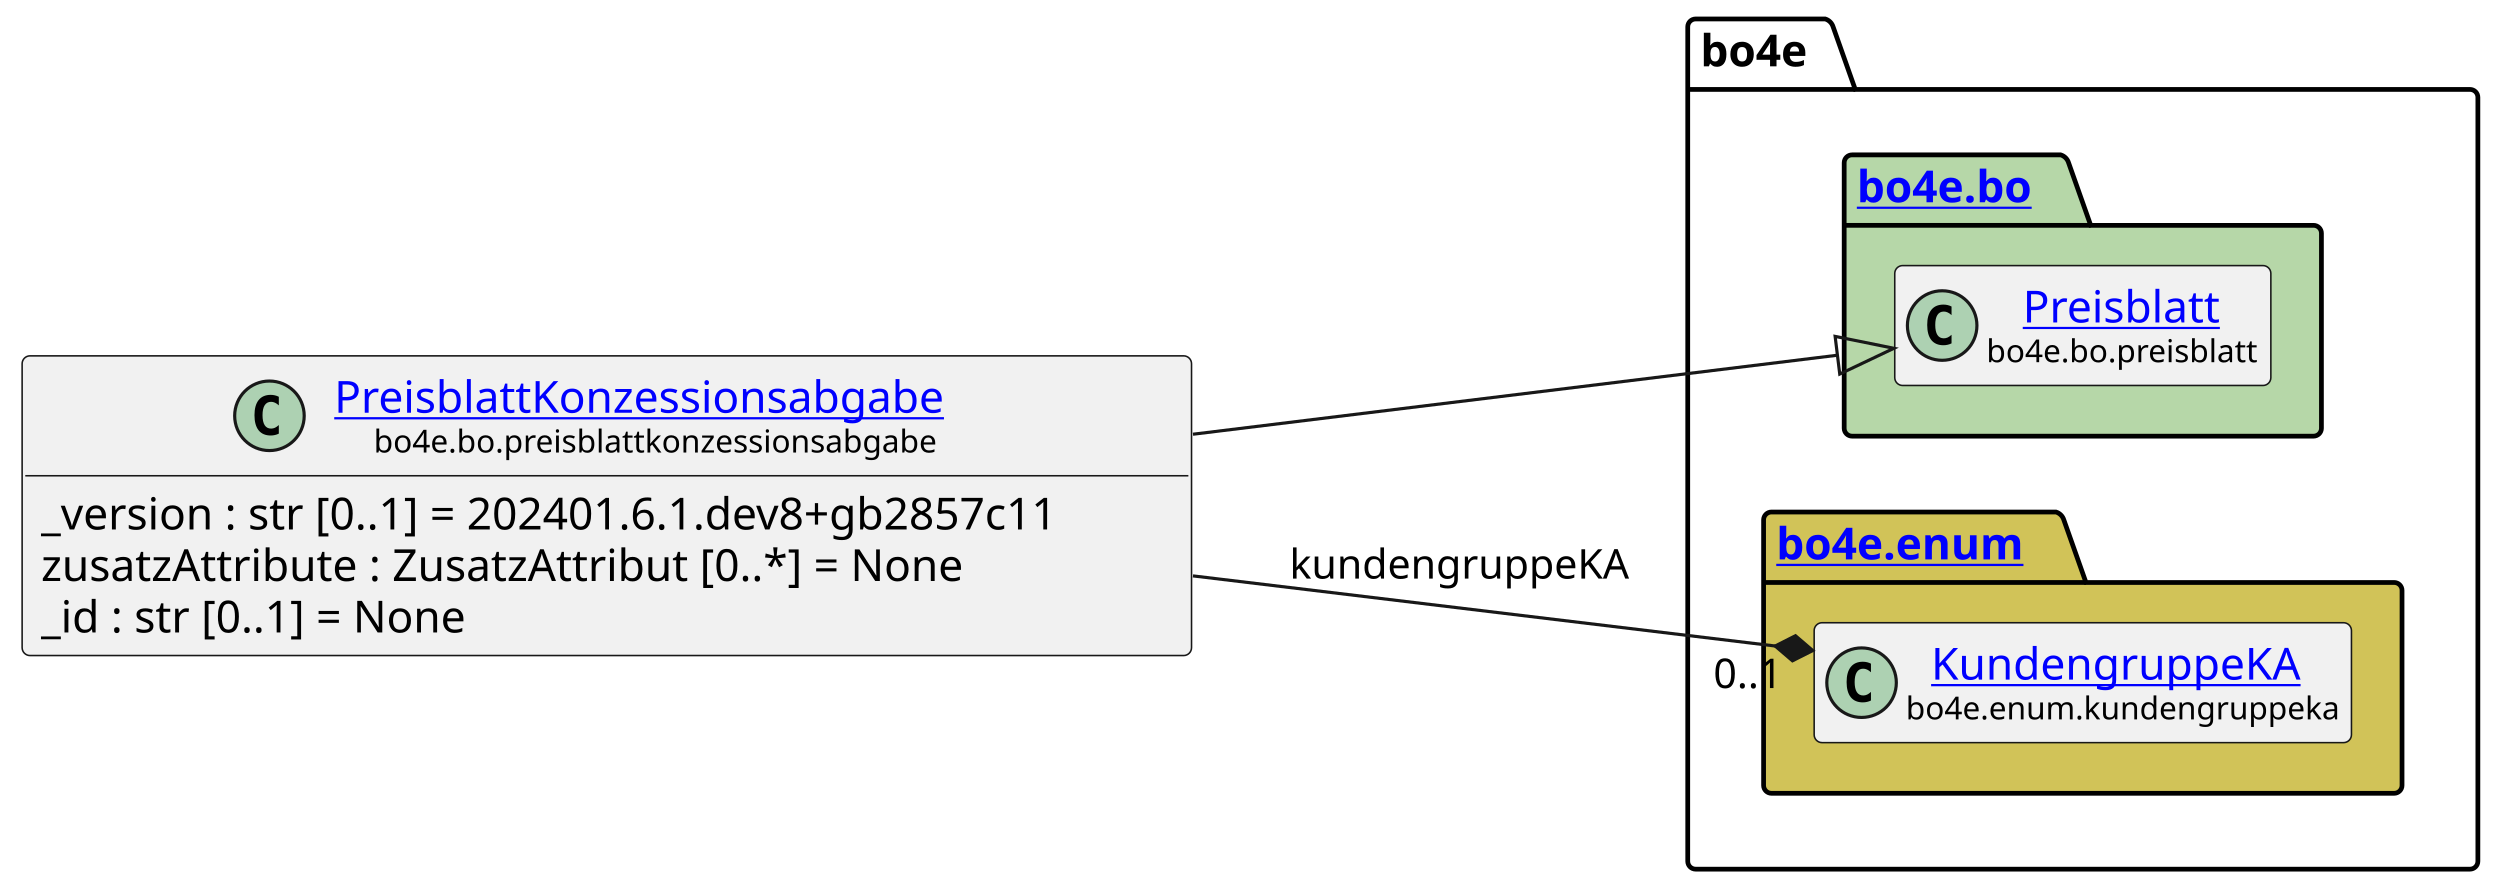
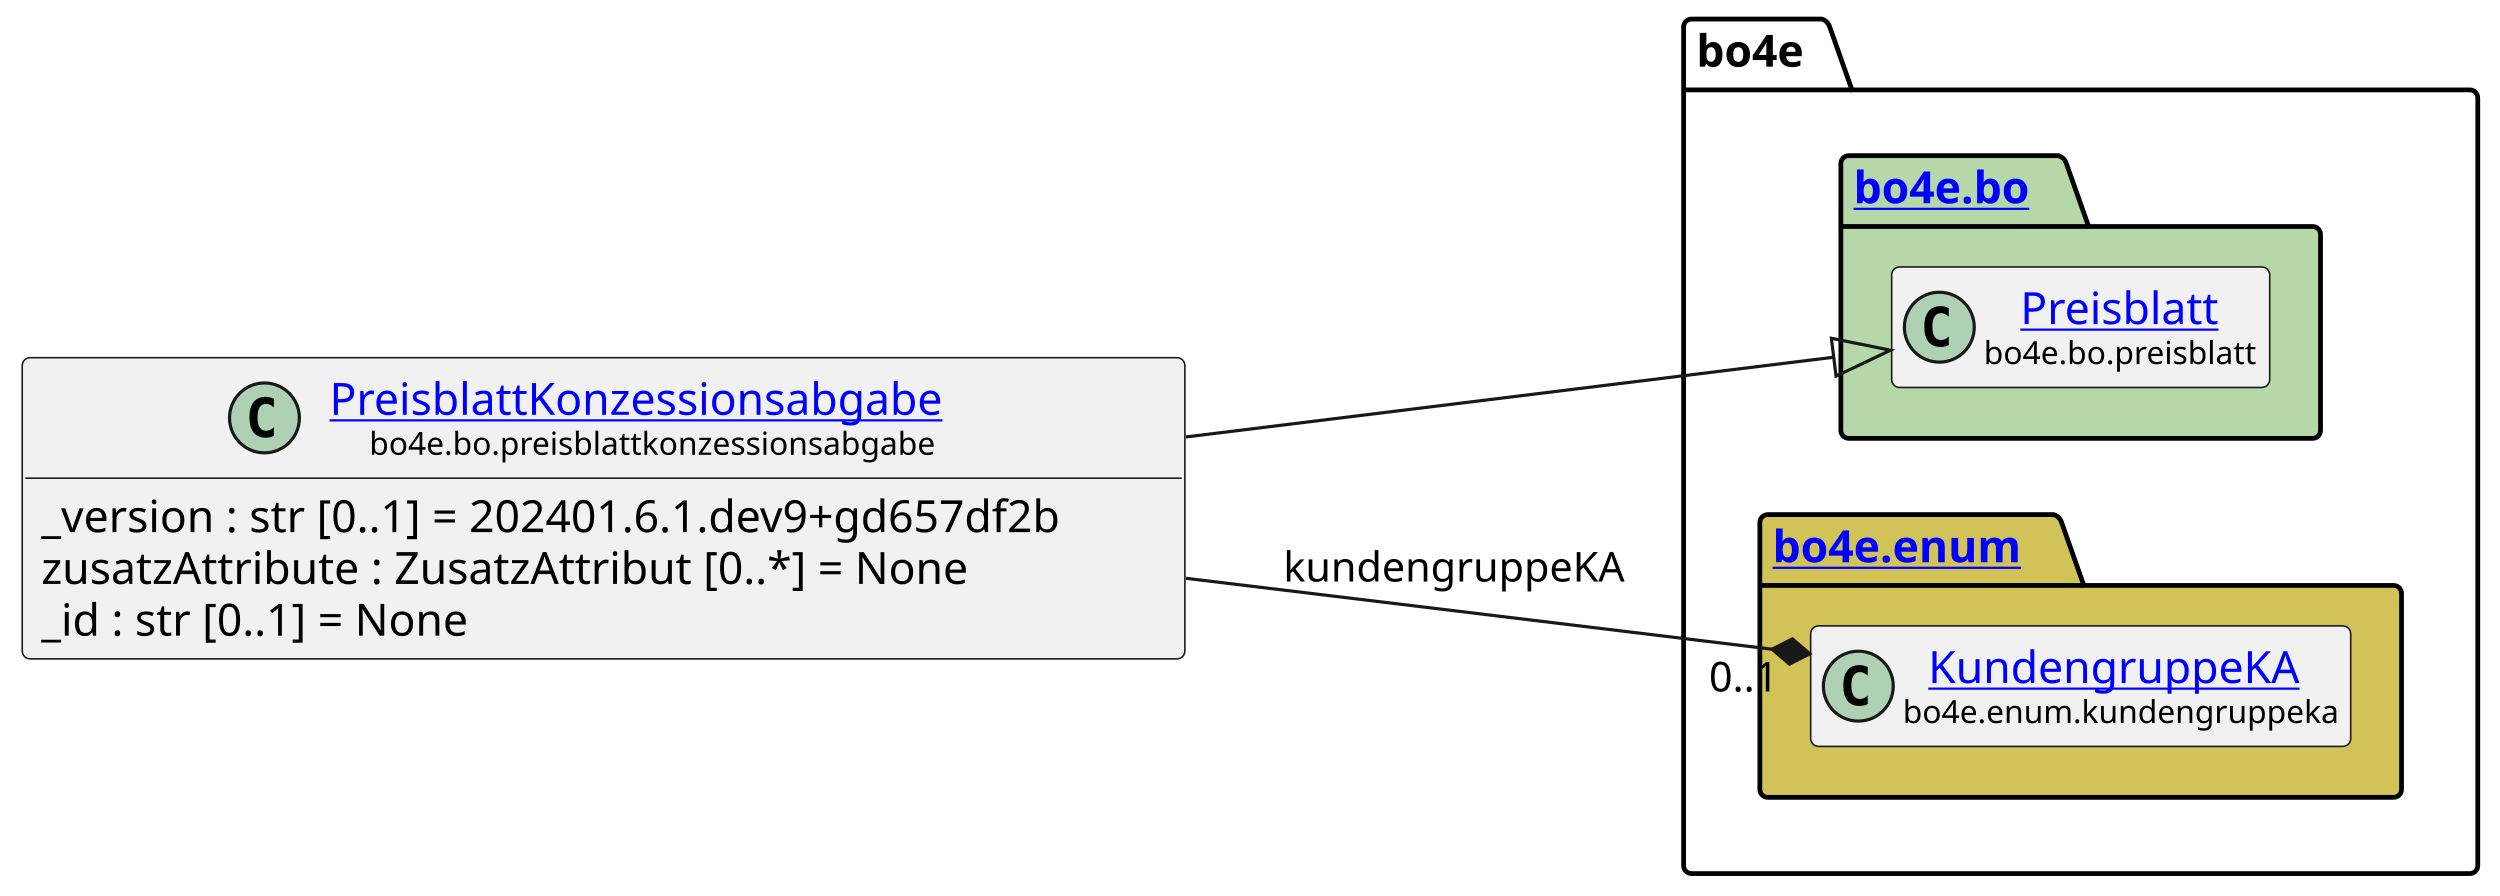
- <svg xmlns="http://www.w3.org/2000/svg" xmlns:xlink="http://www.w3.org/1999/xlink" contentStyleType="text/css" height="282px" preserveAspectRatio="none" style="width:791px;height:282px;background:#FFFFFF;" version="1.1" viewBox="0 0 791 282" width="791px" zoomAndPan="magnify">
+ <svg xmlns="http://www.w3.org/2000/svg" xmlns:xlink="http://www.w3.org/1999/xlink" contentStyleType="text/css" height="282px" preserveAspectRatio="none" style="width:787px;height:282px;background:#FFFFFF;" version="1.1" viewBox="0 0 787 282" width="787px" zoomAndPan="magnify">
  <defs />
  <g>
    <g id="cluster_bo4e">
-       <path d="M536.5,6 L577.5,6 A3.75,3.75 0 0 1 580,8.5 L587,28.297 L781.5,28.297 A2.5,2.5 0 0 1 784,30.797 L784,272.5 A2.5,2.5 0 0 1 781.5,275 L536.5,275 A2.5,2.5 0 0 1 534,272.5 L534,8.5 A2.5,2.5 0 0 1 536.5,6 " fill="none" style="stroke:#000000;stroke-width:1.5;" />
-       <line style="stroke:#000000;stroke-width:1.5;" x1="534" x2="587" y1="28.297" y2="28.297" />
-       <text fill="#000000" font-family="sans-serif" font-size="14" font-weight="bold" lengthAdjust="spacing" textLength="40" x="538" y="20.995">bo4e</text>
+       <path d="M532.5,6 L573.5,6 A3.75,3.75 0 0 1 576,8.5 L583,28.297 L777.5,28.297 A2.5,2.5 0 0 1 780,30.797 L780,272.5 A2.5,2.5 0 0 1 777.5,275 L532.5,275 A2.5,2.5 0 0 1 530,272.5 L530,8.5 A2.5,2.5 0 0 1 532.5,6 " fill="none" style="stroke:#000000;stroke-width:1.5;" />
+       <line style="stroke:#000000;stroke-width:1.5;" x1="530" x2="583" y1="28.297" y2="28.297" />
+       <text fill="#000000" font-family="sans-serif" font-size="14" font-weight="bold" lengthAdjust="spacing" textLength="40" x="534" y="20.995">bo4e</text>
    </g>
    <g id="cluster_bo">
-       <path d="M586,49 L652,49 A3.75,3.75 0 0 1 654.5,51.5 L661.5,71.297 L732,71.297 A2.5,2.5 0 0 1 734.5,73.797 L734.5,135.5 A2.5,2.5 0 0 1 732,138 L586,138 A2.5,2.5 0 0 1 583.5,135.5 L583.5,51.5 A2.5,2.5 0 0 1 586,49 " fill="#B6D7A8" style="stroke:#000000;stroke-width:1.5;" />
-       <line style="stroke:#000000;stroke-width:1.5;" x1="583.5" x2="661.5" y1="71.297" y2="71.297" />
+       <path d="M582,49 L648,49 A3.75,3.75 0 0 1 650.5,51.5 L657.5,71.297 L728,71.297 A2.5,2.5 0 0 1 730.5,73.797 L730.5,135.5 A2.5,2.5 0 0 1 728,138 L582,138 A2.5,2.5 0 0 1 579.5,135.5 L579.5,51.5 A2.5,2.5 0 0 1 582,49 " fill="#B6D7A8" style="stroke:#000000;stroke-width:1.5;" />
+       <line style="stroke:#000000;stroke-width:1.5;" x1="579.5" x2="657.5" y1="71.297" y2="71.297" />
      <a href="https://bo4e.github.io/BO4E-python/latest/api/bo4e.bo.html" target="_top" title="https://bo4e.github.io/BO4E-python/latest/api/bo4e.bo.html" xlink:actuate="onRequest" xlink:href="https://bo4e.github.io/BO4E-python/latest/api/bo4e.bo.html" xlink:show="new" xlink:title="https://bo4e.github.io/BO4E-python/latest/api/bo4e.bo.html" xlink:type="simple">
-         <text fill="#0000FF" font-family="sans-serif" font-size="14" font-weight="bold" lengthAdjust="spacing" text-decoration="underline" textLength="65" x="587.5" y="63.995">bo4e.bo</text>
+         <text fill="#0000FF" font-family="sans-serif" font-size="14" font-weight="bold" lengthAdjust="spacing" text-decoration="underline" textLength="65" x="583.5" y="63.995">bo4e.bo</text>
      </a>
    </g>
    <g id="cluster_enum">
-       <path d="M560.5,162 L650.5,162 A3.75,3.75 0 0 1 653,164.5 L660,184.297 L757.5,184.297 A2.5,2.5 0 0 1 760,186.797 L760,248.5 A2.5,2.5 0 0 1 757.5,251 L560.5,251 A2.5,2.5 0 0 1 558,248.5 L558,164.5 A2.5,2.5 0 0 1 560.5,162 " fill="#D1C358" style="stroke:#000000;stroke-width:1.5;" />
-       <line style="stroke:#000000;stroke-width:1.5;" x1="558" x2="660" y1="184.297" y2="184.297" />
+       <path d="M556.5,162 L646.5,162 A3.75,3.75 0 0 1 649,164.5 L656,184.297 L753.5,184.297 A2.5,2.5 0 0 1 756,186.797 L756,248.5 A2.5,2.5 0 0 1 753.5,251 L556.5,251 A2.5,2.5 0 0 1 554,248.5 L554,164.5 A2.5,2.5 0 0 1 556.5,162 " fill="#D1C358" style="stroke:#000000;stroke-width:1.5;" />
+       <line style="stroke:#000000;stroke-width:1.5;" x1="554" x2="656" y1="184.297" y2="184.297" />
      <a href="https://bo4e.github.io/BO4E-python/latest/api/bo4e.enum.html" target="_top" title="https://bo4e.github.io/BO4E-python/latest/api/bo4e.enum.html" xlink:actuate="onRequest" xlink:href="https://bo4e.github.io/BO4E-python/latest/api/bo4e.enum.html" xlink:show="new" xlink:title="https://bo4e.github.io/BO4E-python/latest/api/bo4e.enum.html" xlink:type="simple">
-         <text fill="#0000FF" font-family="sans-serif" font-size="14" font-weight="bold" lengthAdjust="spacing" text-decoration="underline" textLength="89" x="562" y="176.995">bo4e.enum</text>
+         <text fill="#0000FF" font-family="sans-serif" font-size="14" font-weight="bold" lengthAdjust="spacing" text-decoration="underline" textLength="89" x="558" y="176.995">bo4e.enum</text>
      </a>
    </g>
    <g id="elem_Preisblatt">
-       <rect codeLine="10" fill="#F1F1F1" height="37.938" id="Preisblatt" rx="2.5" ry="2.5" style="stroke:#181818;stroke-width:0.5;" width="119" x="599.5" y="84.03" />
-       <ellipse cx="614.5" cy="102.999" fill="#ADD1B2" rx="11" ry="11" style="stroke:#181818;stroke-width:1.0;" />
-       <path d="M617.469,108.639 Q616.891,108.936 616.25,109.077 Q615.609,109.233 614.906,109.233 Q612.406,109.233 611.078,107.593 Q609.766,105.936 609.766,102.811 Q609.766,99.686 611.078,98.03 Q612.406,96.374 614.906,96.374 Q615.609,96.374 616.25,96.53 Q616.906,96.686 617.469,96.983 L617.469,99.702 Q616.844,99.124 616.25,98.858 Q615.656,98.577 615.031,98.577 Q613.688,98.577 613,99.655 Q612.312,100.718 612.312,102.811 Q612.312,104.905 613,105.983 Q613.688,107.046 615.031,107.046 Q615.656,107.046 616.25,106.78 Q616.844,106.499 617.469,105.921 L617.469,108.639 Z " fill="#000000" />
+       <rect codeLine="10" fill="#F1F1F1" height="37.938" id="Preisblatt" rx="2.5" ry="2.5" style="stroke:#181818;stroke-width:0.5;" width="119" x="595.5" y="84.03" />
+       <ellipse cx="610.5" cy="102.999" fill="#ADD1B2" rx="11" ry="11" style="stroke:#181818;stroke-width:1.0;" />
+       <path d="M613.469,108.639 Q612.891,108.936 612.25,109.077 Q611.609,109.233 610.906,109.233 Q608.406,109.233 607.078,107.593 Q605.766,105.936 605.766,102.811 Q605.766,99.686 607.078,98.03 Q608.406,96.374 610.906,96.374 Q611.609,96.374 612.25,96.53 Q612.906,96.686 613.469,96.983 L613.469,99.702 Q612.844,99.124 612.25,98.858 Q611.656,98.577 611.031,98.577 Q609.688,98.577 609,99.655 Q608.312,100.718 608.312,102.811 Q608.312,104.905 609,105.983 Q609.688,107.046 611.031,107.046 Q611.656,107.046 612.25,106.78 Q612.844,106.499 613.469,105.921 L613.469,108.639 Z " fill="#000000" />
      <a href="https://bo4e.github.io/BO4E-python/latest/api/bo4e.bo.html#bo4e.bo.preisblatt.Preisblatt" target="_top" title="https://bo4e.github.io/BO4E-python/latest/api/bo4e.bo.html#bo4e.bo.preisblatt.Preisblatt" xlink:actuate="onRequest" xlink:href="https://bo4e.github.io/BO4E-python/latest/api/bo4e.bo.html#bo4e.bo.preisblatt.Preisblatt" xlink:show="new" xlink:title="https://bo4e.github.io/BO4E-python/latest/api/bo4e.bo.html#bo4e.bo.preisblatt.Preisblatt" xlink:type="simple">
-         <text fill="#0000FF" font-family="sans-serif" font-size="14" lengthAdjust="spacing" text-decoration="underline" textLength="64" x="640" y="102.025">Preisblatt</text>
+         <text fill="#0000FF" font-family="sans-serif" font-size="14" lengthAdjust="spacing" text-decoration="underline" textLength="64" x="636" y="102.025">Preisblatt</text>
      </a>
-       <text fill="#000000" font-family="sans-serif" font-size="10" lengthAdjust="spacing" textLength="87" x="628.5" y="114.609">bo4e.bo.preisblatt</text>
+       <text fill="#000000" font-family="sans-serif" font-size="10" lengthAdjust="spacing" textLength="87" x="624.5" y="114.609">bo4e.bo.preisblatt</text>
    </g>
    <g id="elem_KundengruppeKA">
-       <rect codeLine="13" fill="#F1F1F1" height="37.938" id="KundengruppeKA" rx="2.5" ry="2.5" style="stroke:#181818;stroke-width:0.5;" width="170" x="574" y="197.03" />
-       <ellipse cx="589" cy="215.999" fill="#ADD1B2" rx="11" ry="11" style="stroke:#181818;stroke-width:1.0;" />
-       <path d="M591.969,221.639 Q591.391,221.936 590.75,222.077 Q590.109,222.233 589.406,222.233 Q586.906,222.233 585.578,220.593 Q584.266,218.936 584.266,215.811 Q584.266,212.686 585.578,211.03 Q586.906,209.374 589.406,209.374 Q590.109,209.374 590.75,209.53 Q591.406,209.686 591.969,209.983 L591.969,212.702 Q591.344,212.124 590.75,211.858 Q590.156,211.577 589.531,211.577 Q588.188,211.577 587.5,212.655 Q586.812,213.718 586.812,215.811 Q586.812,217.905 587.5,218.983 Q588.188,220.046 589.531,220.046 Q590.156,220.046 590.75,219.78 Q591.344,219.499 591.969,218.921 L591.969,221.639 Z " fill="#000000" />
+       <rect codeLine="13" fill="#F1F1F1" height="37.938" id="KundengruppeKA" rx="2.5" ry="2.5" style="stroke:#181818;stroke-width:0.5;" width="170" x="570" y="197.03" />
+       <ellipse cx="585" cy="215.999" fill="#ADD1B2" rx="11" ry="11" style="stroke:#181818;stroke-width:1.0;" />
+       <path d="M587.969,221.639 Q587.391,221.936 586.75,222.077 Q586.109,222.233 585.406,222.233 Q582.906,222.233 581.578,220.593 Q580.266,218.936 580.266,215.811 Q580.266,212.686 581.578,211.03 Q582.906,209.374 585.406,209.374 Q586.109,209.374 586.75,209.53 Q587.406,209.686 587.969,209.983 L587.969,212.702 Q587.344,212.124 586.75,211.858 Q586.156,211.577 585.531,211.577 Q584.188,211.577 583.5,212.655 Q582.812,213.718 582.812,215.811 Q582.812,217.905 583.5,218.983 Q584.188,220.046 585.531,220.046 Q586.156,220.046 586.75,219.78 Q587.344,219.499 587.969,218.921 L587.969,221.639 Z " fill="#000000" />
      <a href="https://bo4e.github.io/BO4E-python/latest/api/bo4e.enum.html#bo4e.enum.kundengruppeka.KundengruppeKA" target="_top" title="https://bo4e.github.io/BO4E-python/latest/api/bo4e.enum.html#bo4e.enum.kundengruppeka.KundengruppeKA" xlink:actuate="onRequest" xlink:href="https://bo4e.github.io/BO4E-python/latest/api/bo4e.enum.html#bo4e.enum.kundengruppeka.KundengruppeKA" xlink:show="new" xlink:title="https://bo4e.github.io/BO4E-python/latest/api/bo4e.enum.html#bo4e.enum.kundengruppeka.KundengruppeKA" xlink:type="simple">
-         <text fill="#0000FF" font-family="sans-serif" font-size="14" lengthAdjust="spacing" text-decoration="underline" textLength="122" x="611" y="215.025">KundengruppeKA</text>
+         <text fill="#0000FF" font-family="sans-serif" font-size="14" lengthAdjust="spacing" text-decoration="underline" textLength="122" x="607" y="215.025">KundengruppeKA</text>
      </a>
-       <text fill="#000000" font-family="sans-serif" font-size="10" lengthAdjust="spacing" textLength="138" x="603" y="227.609">bo4e.enum.kundengruppeka</text>
+       <text fill="#000000" font-family="sans-serif" font-size="10" lengthAdjust="spacing" textLength="138" x="599" y="227.609">bo4e.enum.kundengruppeka</text>
    </g>
    <g id="elem_PreisblattKonzessionsabgabe">
-       <rect codeLine="3" fill="#F1F1F1" height="94.828" id="PreisblattKonzessionsabgabe" rx="2.5" ry="2.5" style="stroke:#181818;stroke-width:0.5;" width="370" x="7" y="112.59" />
-       <ellipse cx="85.25" cy="131.559" fill="#ADD1B2" rx="11" ry="11" style="stroke:#181818;stroke-width:1.0;" />
-       <path d="M88.219,137.199 Q87.641,137.496 87,137.637 Q86.359,137.793 85.656,137.793 Q83.156,137.793 81.828,136.153 Q80.516,134.496 80.516,131.371 Q80.516,128.246 81.828,126.59 Q83.156,124.934 85.656,124.934 Q86.359,124.934 87,125.09 Q87.656,125.246 88.219,125.543 L88.219,128.262 Q87.594,127.684 87,127.418 Q86.406,127.137 85.781,127.137 Q84.438,127.137 83.75,128.215 Q83.062,129.278 83.062,131.371 Q83.062,133.465 83.75,134.543 Q84.438,135.606 85.781,135.606 Q86.406,135.606 87,135.34 Q87.594,135.059 88.219,134.481 L88.219,137.199 Z " fill="#000000" />
+       <rect codeLine="3" fill="#F1F1F1" height="94.828" id="PreisblattKonzessionsabgabe" rx="2.5" ry="2.5" style="stroke:#181818;stroke-width:0.5;" width="366" x="7" y="112.59" />
+       <ellipse cx="83.25" cy="131.559" fill="#ADD1B2" rx="11" ry="11" style="stroke:#181818;stroke-width:1.0;" />
+       <path d="M86.219,137.199 Q85.641,137.496 85,137.637 Q84.359,137.793 83.656,137.793 Q81.156,137.793 79.828,136.153 Q78.516,134.496 78.516,131.371 Q78.516,128.246 79.828,126.59 Q81.156,124.934 83.656,124.934 Q84.359,124.934 85,125.09 Q85.656,125.246 86.219,125.543 L86.219,128.262 Q85.594,127.684 85,127.418 Q84.406,127.137 83.781,127.137 Q82.438,127.137 81.75,128.215 Q81.062,129.278 81.062,131.371 Q81.062,133.465 81.75,134.543 Q82.438,135.606 83.781,135.606 Q84.406,135.606 85,135.34 Q85.594,135.059 86.219,134.481 L86.219,137.199 Z " fill="#000000" />
      <a href="https://bo4e.github.io/BO4E-python/latest/api/bo4e.bo.html#bo4e.bo.preisblattkonzessionsabgabe.PreisblattKonzessionsabgabe" target="_top" title="https://bo4e.github.io/BO4E-python/latest/api/bo4e.bo.html#bo4e.bo.preisblattkonzessionsabgabe.PreisblattKonzessionsabgabe" xlink:actuate="onRequest" xlink:href="https://bo4e.github.io/BO4E-python/latest/api/bo4e.bo.html#bo4e.bo.preisblattkonzessionsabgabe.PreisblattKonzessionsabgabe" xlink:show="new" xlink:title="https://bo4e.github.io/BO4E-python/latest/api/bo4e.bo.html#bo4e.bo.preisblattkonzessionsabgabe.PreisblattKonzessionsabgabe" xlink:type="simple">
-         <text fill="#0000FF" font-family="sans-serif" font-size="14" lengthAdjust="spacing" text-decoration="underline" textLength="205" x="105.75" y="130.585">PreisblattKonzessionsabgabe</text>
+         <text fill="#0000FF" font-family="sans-serif" font-size="14" lengthAdjust="spacing" text-decoration="underline" textLength="205" x="103.75" y="130.585">PreisblattKonzessionsabgabe</text>
      </a>
-       <text fill="#000000" font-family="sans-serif" font-size="10" lengthAdjust="spacing" textLength="180" x="118.25" y="143.169">bo4e.bo.preisblattkonzessionsabgabe</text>
-       <line style="stroke:#181818;stroke-width:0.5;" x1="8" x2="376" y1="150.528" y2="150.528" />
-       <text fill="#000000" font-family="sans-serif" font-size="14" lengthAdjust="spacing" textLength="358" x="13" y="167.523">_version : str [0..1] = 202401.6.1.dev8+gb2857c11</text>
+       <text fill="#000000" font-family="sans-serif" font-size="10" lengthAdjust="spacing" textLength="180" x="116.25" y="143.169">bo4e.bo.preisblattkonzessionsabgabe</text>
+       <line style="stroke:#181818;stroke-width:0.5;" x1="8" x2="372" y1="150.528" y2="150.528" />
+       <text fill="#000000" font-family="sans-serif" font-size="14" lengthAdjust="spacing" textLength="354" x="13" y="167.523">_version : str [0..1] = 202401.6.1.dev9+gd657df2b</text>
      <text fill="#000000" font-family="sans-serif" font-size="14" lengthAdjust="spacing" textLength="311" x="13" y="183.82">zusatzAttribute : ZusatzAttribut [0..*] = None</text>
      <text fill="#000000" font-family="sans-serif" font-size="14" lengthAdjust="spacing" textLength="147" x="13" y="200.116">_id : str [0..1] = None</text>
    </g>
    <g id="link_PreisblattKonzessionsabgabe_Preisblatt">
-       <path codeLine="16" d="M377.45,137.39 C456.56,127.69 525.564,119.23 581.364,112.39 " fill="none" id="PreisblattKonzessionsabgabe-to-Preisblatt" style="stroke:#181818;stroke-width:1.0;" />
-       <polygon fill="none" points="599.23,110.2,580.634,106.435,582.094,118.346,599.23,110.2" style="stroke:#181818;stroke-width:1.0;" />
+       <path codeLine="16" d="M373.33,137.55 C452.28,127.83 521.365,119.329 577.255,112.449 " fill="none" id="PreisblattKonzessionsabgabe-to-Preisblatt" style="stroke:#181818;stroke-width:1.0;" />
+       <polygon fill="none" points="595.12,110.25,576.522,106.494,577.988,118.404,595.12,110.25" style="stroke:#181818;stroke-width:1.0;" />
    </g>
    <g id="link_PreisblattKonzessionsabgabe_KundengruppeKA">
-       <path codeLine="17" d="M377.45,182.21 C445.28,190.38 506.896,197.806 561.656,204.396 " fill="none" id="PreisblattKonzessionsabgabe-to-KundengruppeKA" style="stroke:#181818;stroke-width:1.0;" />
-       <polygon fill="#181818" points="573.57,205.83,568.091,201.142,561.656,204.396,567.135,209.084,573.57,205.83" style="stroke:#181818;stroke-width:1.0;" />
-       <text fill="#000000" font-family="sans-serif" font-size="13" lengthAdjust="spacing" textLength="109" x="408" y="183.067">kundengruppeKA</text>
-       <text fill="#000000" font-family="sans-serif" font-size="13" lengthAdjust="spacing" textLength="24" x="542.111" y="217.698">0..1</text>
+       <path codeLine="17" d="M373.33,182.05 C441.14,190.26 502.957,197.728 557.817,204.368 " fill="none" id="PreisblattKonzessionsabgabe-to-KundengruppeKA" style="stroke:#181818;stroke-width:1.0;" />
+       <polygon fill="#181818" points="569.73,205.81,564.254,201.118,557.817,204.368,563.293,209.06,569.73,205.81" style="stroke:#181818;stroke-width:1.0;" />
+       <text fill="#000000" font-family="sans-serif" font-size="13" lengthAdjust="spacing" textLength="109" x="404" y="183.067">kundengruppeKA</text>
+       <text fill="#000000" font-family="sans-serif" font-size="13" lengthAdjust="spacing" textLength="24" x="537.979" y="217.668">0..1</text>
    </g>
  </g>
</svg>
